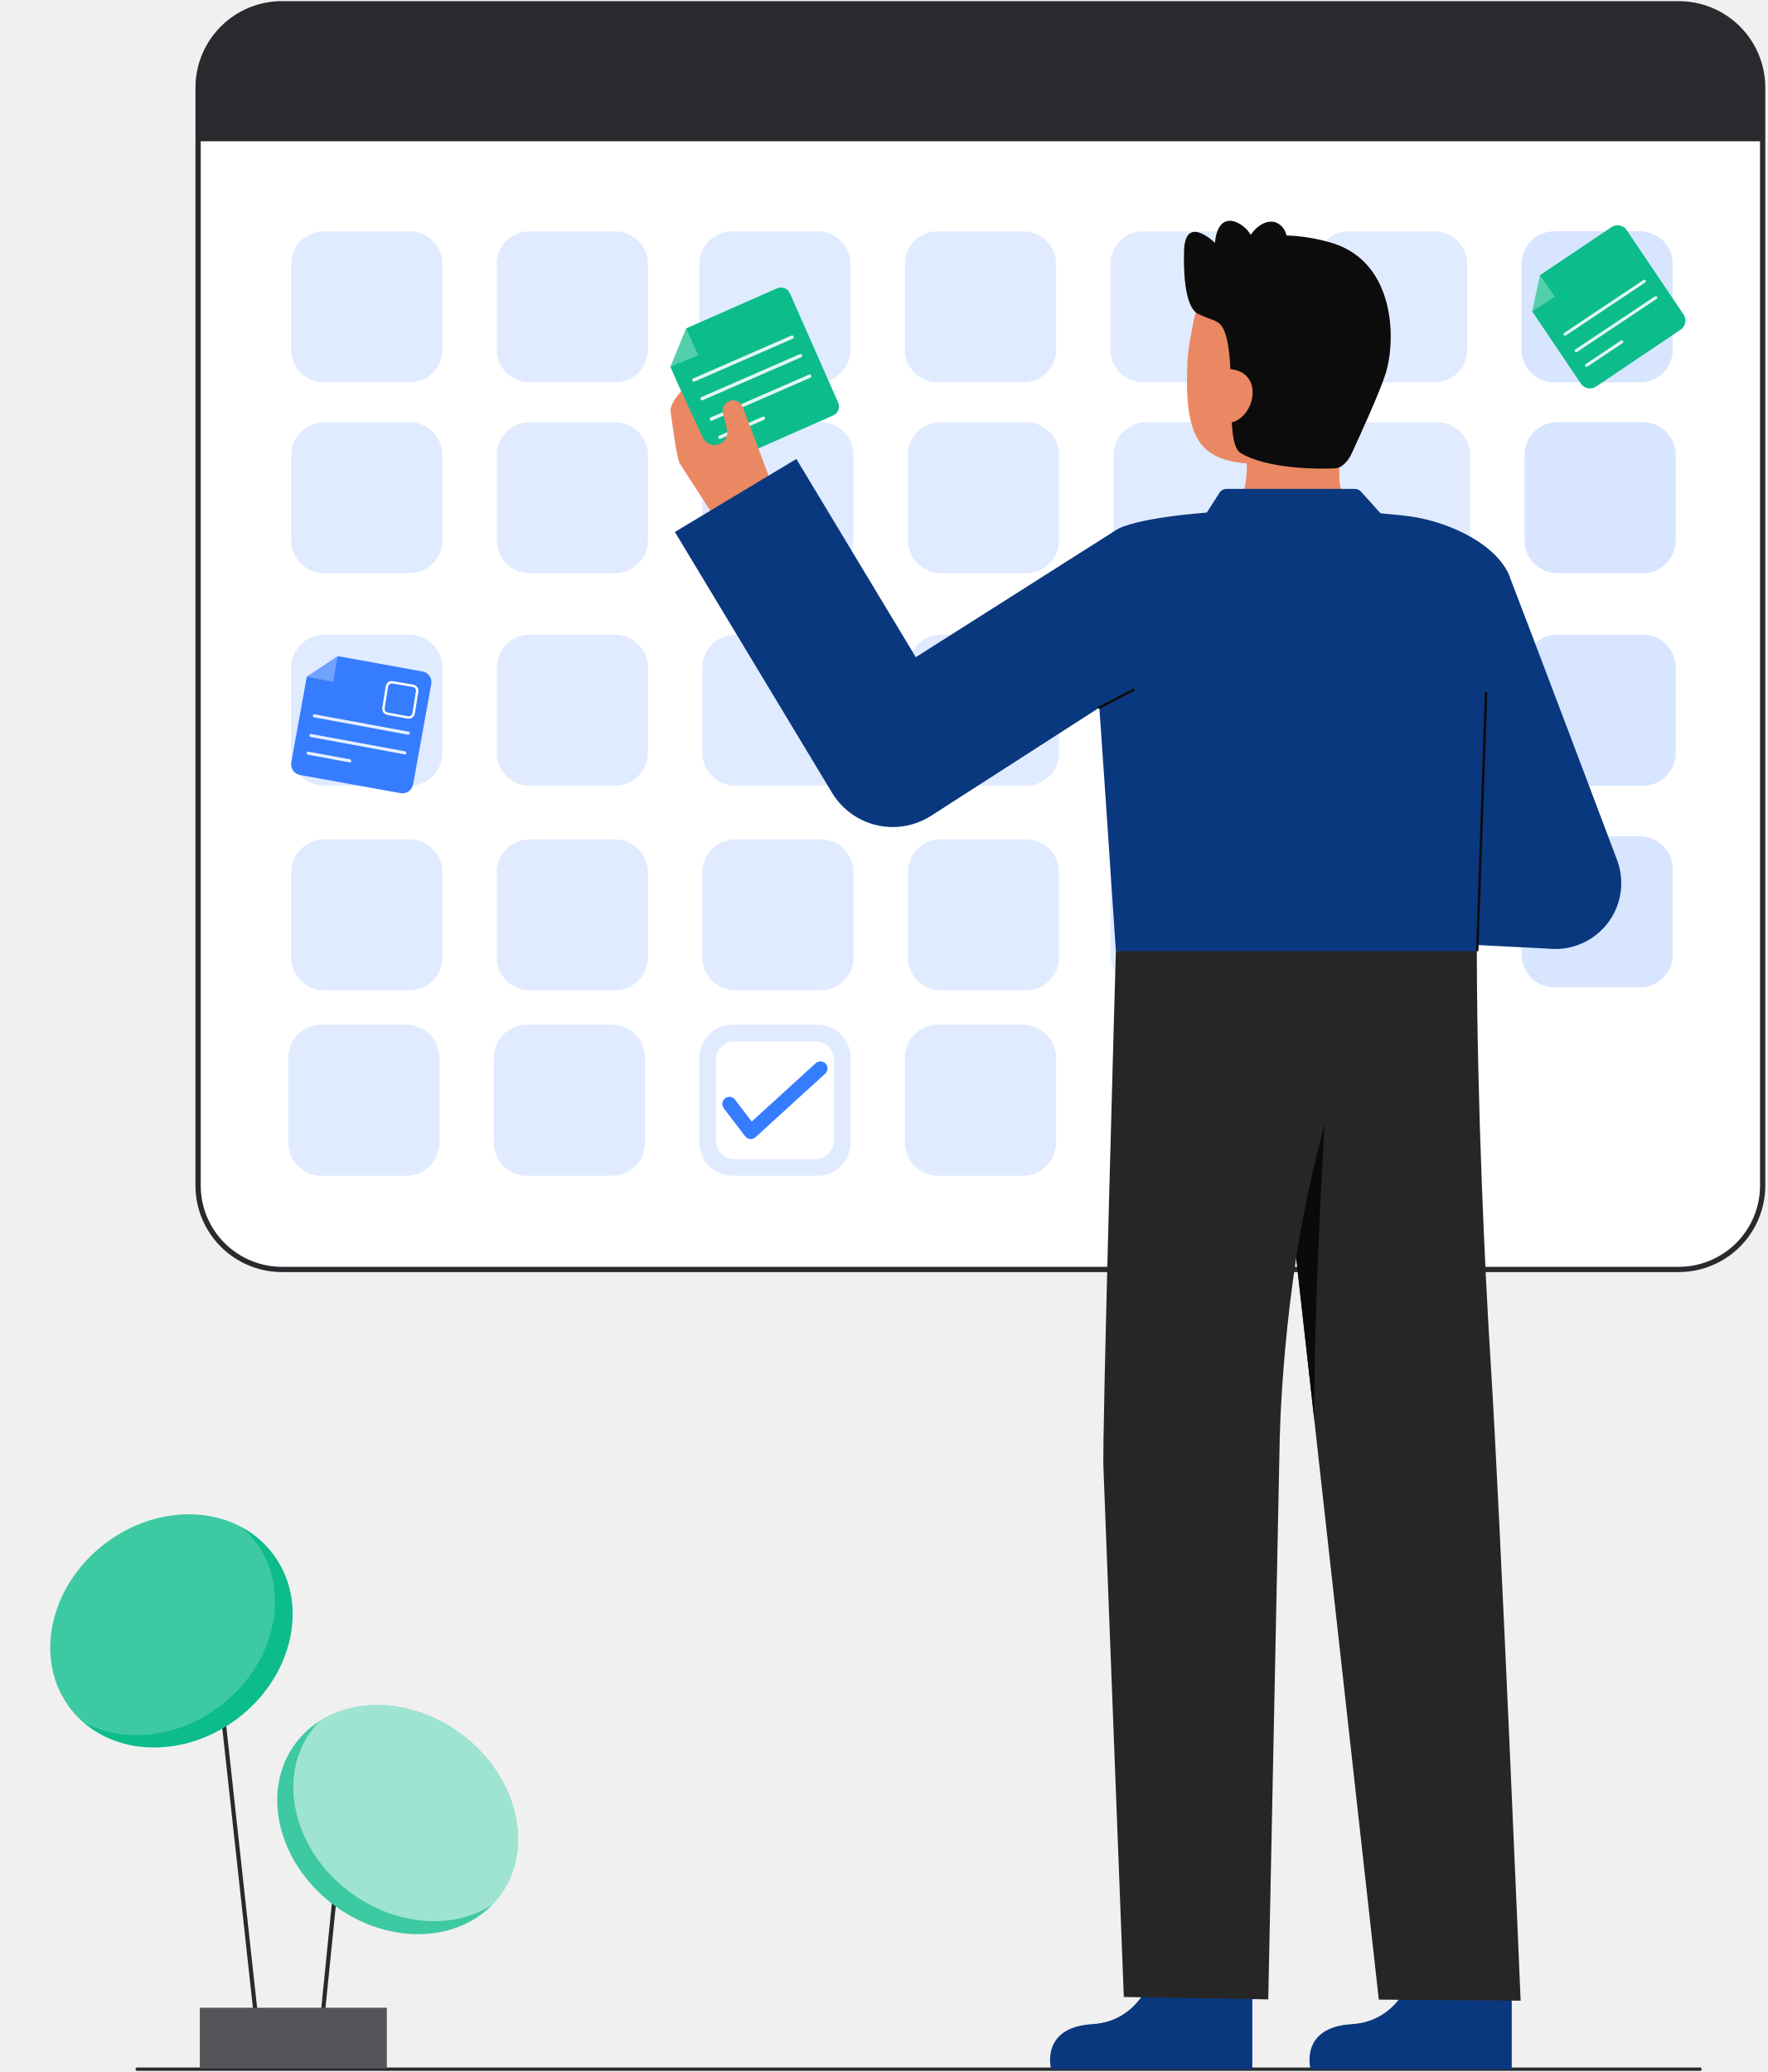
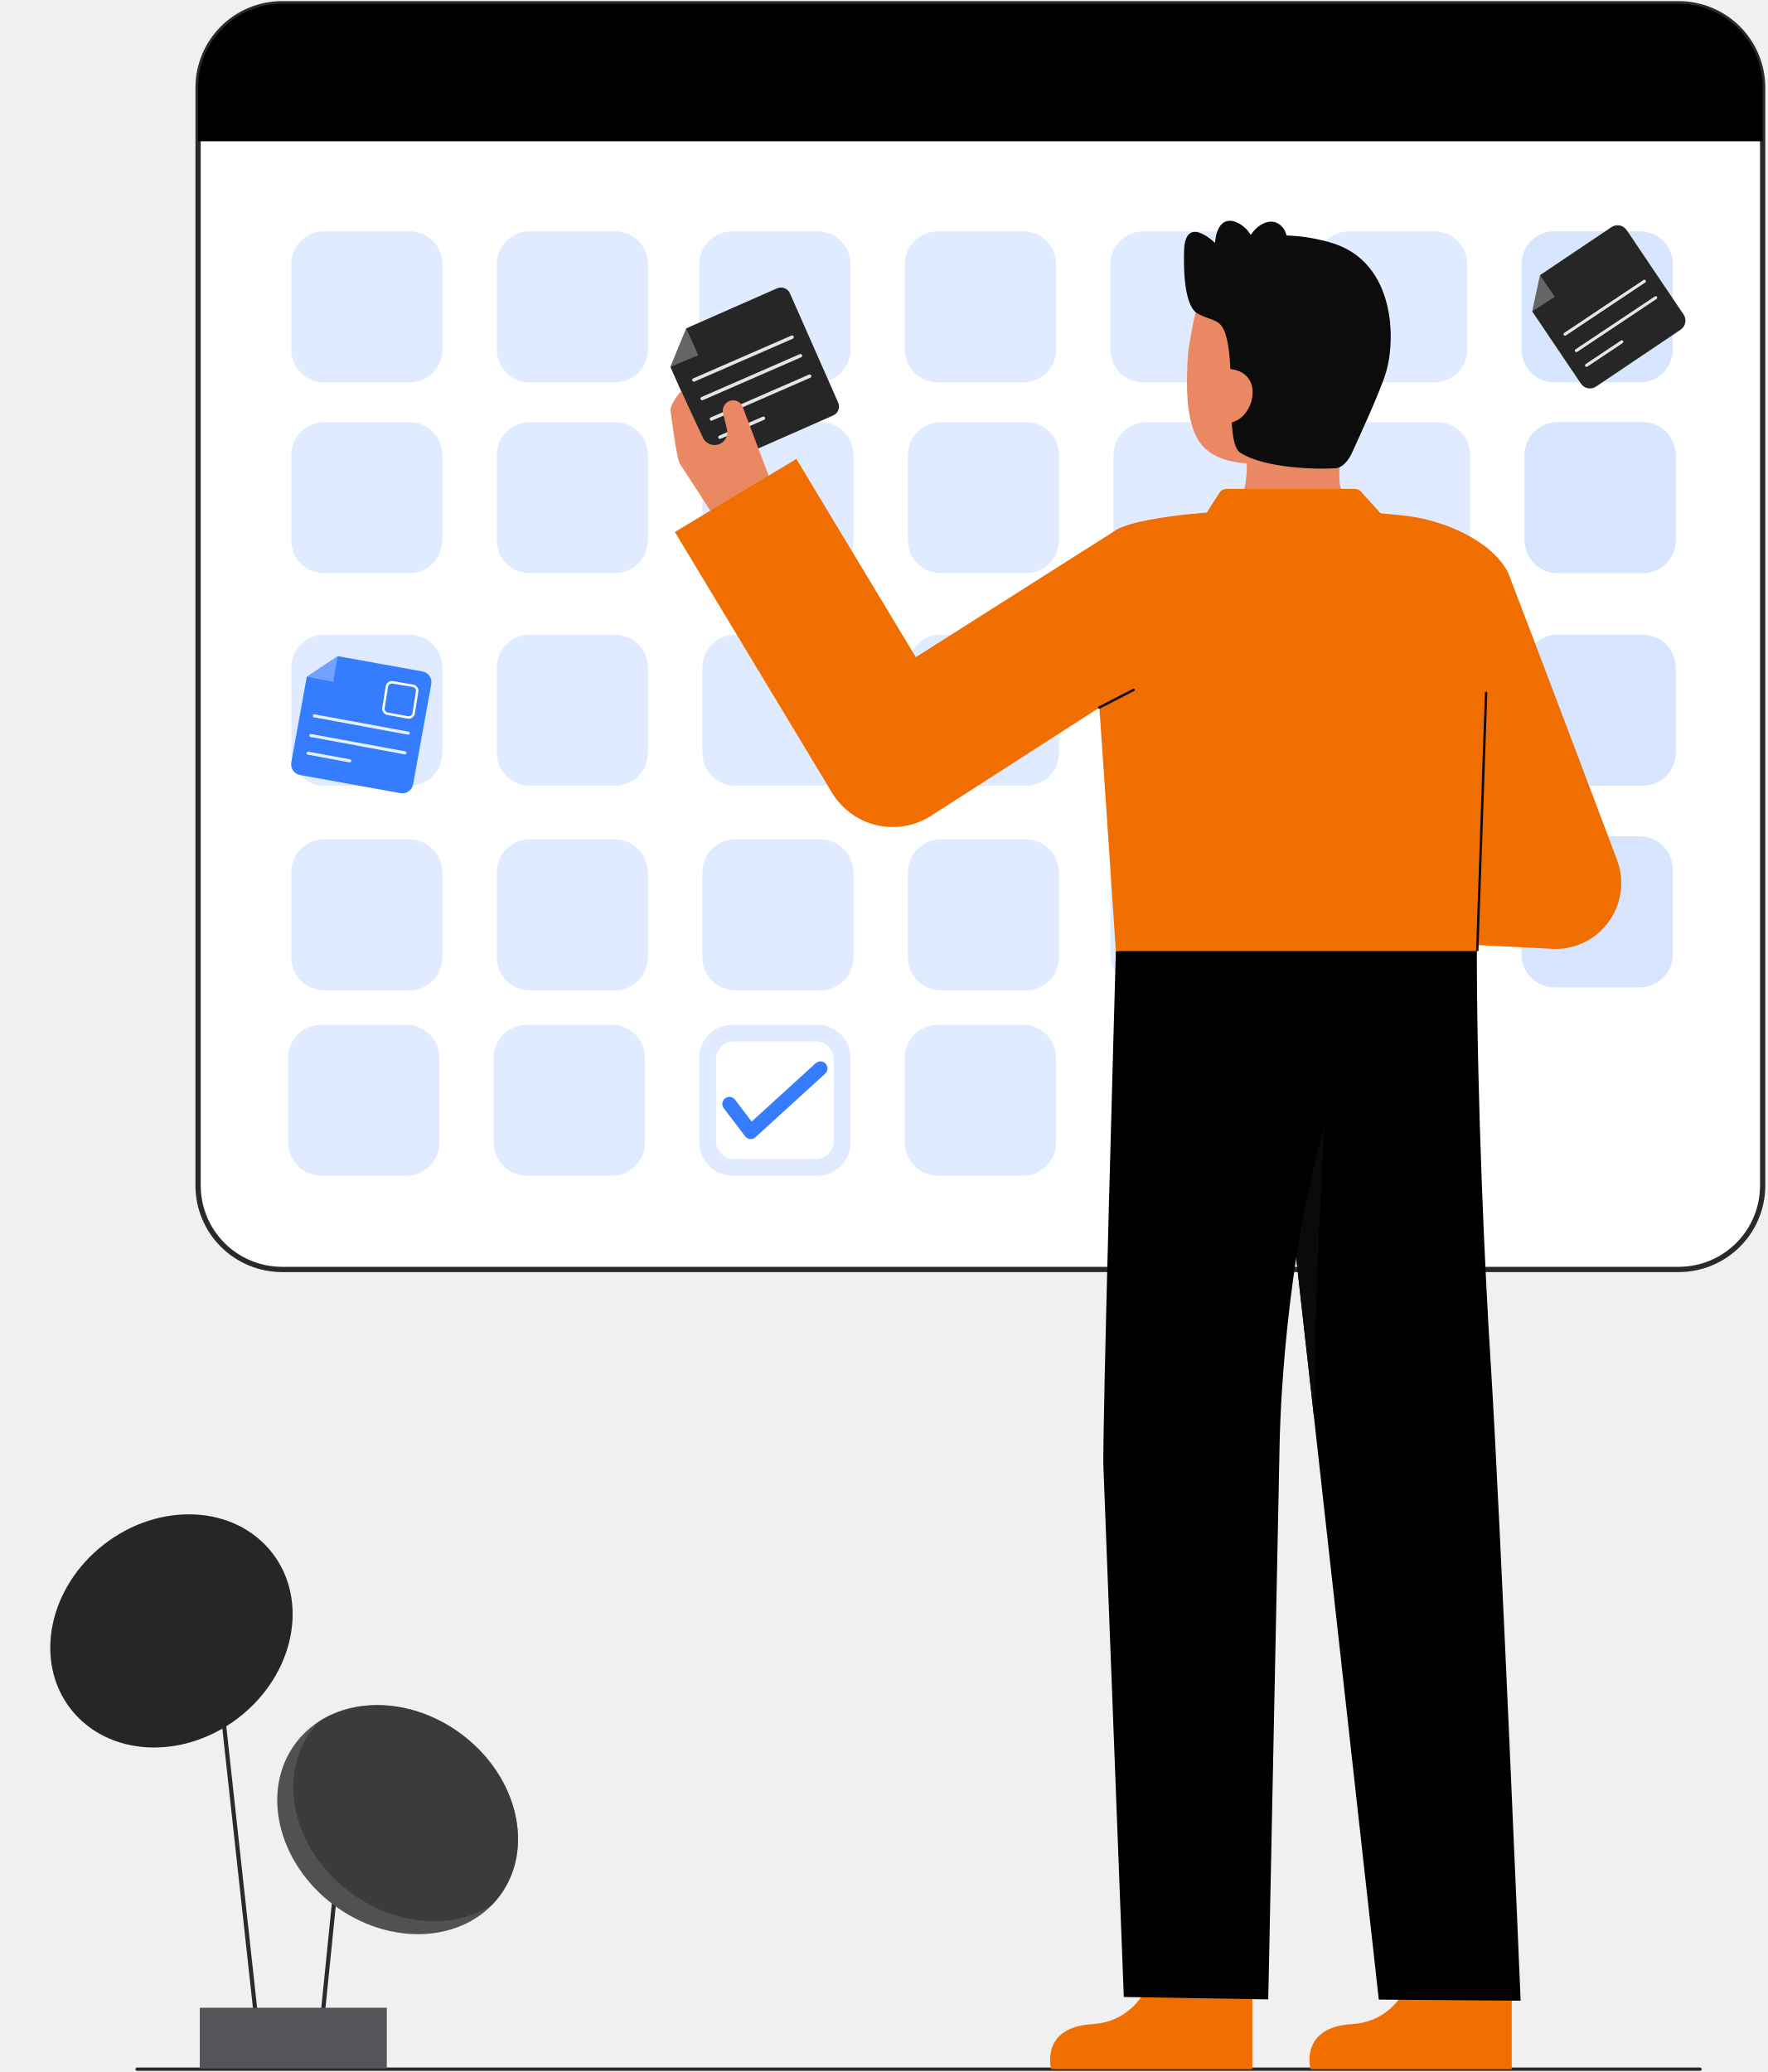
<svg xmlns="http://www.w3.org/2000/svg" width="452" height="530" viewBox="0 0 452 530" fill="none">
  <path d="M429.379 0.962H72.118C60.271 0.962 50.667 10.557 50.667 22.393V303.283C50.667 315.119 60.271 324.714 72.118 324.714H429.379C441.226 324.714 450.829 315.119 450.829 303.283V22.393C450.829 10.557 441.226 0.962 429.379 0.962Z" fill="white" />
  <path d="M429.379 325.387H72.118C66.252 325.38 60.628 323.05 56.48 318.905C52.333 314.761 50 309.143 49.993 303.282V22.395C50 16.534 52.333 10.915 56.48 6.771C60.628 2.627 66.252 0.296 72.118 0.29L429.379 0.29C435.245 0.296 440.868 2.627 445.016 6.771C449.164 10.915 451.497 16.534 451.504 22.395V303.283C451.497 309.143 449.164 314.762 445.016 318.906C440.868 323.049 435.245 325.38 429.379 325.387ZM72.118 1.635C66.609 1.641 61.328 3.831 57.433 7.723C53.538 11.614 51.347 16.891 51.34 22.395V303.283C51.347 308.786 53.538 314.063 57.433 317.954C61.328 321.846 66.609 324.035 72.118 324.042H429.379C434.887 324.035 440.169 321.846 444.064 317.955C447.959 314.063 450.15 308.786 450.156 303.283V22.395C450.15 16.891 447.959 11.614 444.064 7.722C440.169 3.83 434.888 1.641 429.379 1.635H72.118Z" fill="#292A2E" />
  <path opacity="0.2" d="M419.467 59.164H397.531C392.907 59.164 389.159 62.908 389.159 67.528V89.444C389.159 94.064 392.907 97.808 397.531 97.808H419.467C424.09 97.808 427.839 94.064 427.839 89.444V67.528C427.839 62.908 424.09 59.164 419.467 59.164Z" fill="#367CFF" />
  <path opacity="0.2" d="M420.148 107.977H398.38C393.71 107.977 389.924 111.759 389.924 116.425V138.173C389.924 142.839 393.71 146.622 398.38 146.622H420.148C424.818 146.622 428.604 142.839 428.604 138.173V116.425C428.604 111.759 424.818 107.977 420.148 107.977Z" fill="#367CFF" />
  <path opacity="0.2" d="M420.148 162.343H398.38C393.71 162.343 389.924 166.125 389.924 170.791V192.539C389.924 197.205 393.71 200.987 398.38 200.987H420.148C424.818 200.987 428.604 197.205 428.604 192.539V170.791C428.604 166.125 424.818 162.343 420.148 162.343Z" fill="#367CFF" />
  <path opacity="0.2" d="M419.383 213.927H397.615C392.945 213.927 389.159 217.709 389.159 222.375V244.123C389.159 248.789 392.945 252.572 397.615 252.572H419.383C424.053 252.572 427.839 248.789 427.839 244.123V222.375C427.839 217.709 424.053 213.927 419.383 213.927Z" fill="#367CFF" />
  <g opacity="0.15">
    <path d="M261.741 59.164H239.805C235.181 59.164 231.433 62.908 231.433 67.528V89.444C231.433 94.064 235.181 97.809 239.805 97.809H261.741C266.365 97.809 270.113 94.064 270.113 89.444V67.528C270.113 62.908 266.365 59.164 261.741 59.164Z" fill="#367CFF" />
    <path d="M209.166 59.164H187.23C182.606 59.164 178.858 62.908 178.858 67.528V89.444C178.858 94.064 182.606 97.809 187.23 97.809H209.166C213.789 97.809 217.538 94.064 217.538 89.444V67.528C217.538 62.908 213.789 59.164 209.166 59.164Z" fill="#367CFF" />
    <path d="M157.355 59.164H135.419C130.796 59.164 127.047 62.908 127.047 67.528V89.444C127.047 94.064 130.796 97.809 135.419 97.809H157.355C161.979 97.809 165.727 94.064 165.727 89.444V67.528C165.727 62.908 161.979 59.164 157.355 59.164Z" fill="#367CFF" />
    <path d="M104.78 59.164H82.844C78.22 59.164 74.472 62.908 74.472 67.528V89.444C74.472 94.064 78.22 97.809 82.844 97.809H104.78C109.404 97.809 113.152 94.064 113.152 89.444V67.528C113.152 62.908 109.404 59.164 104.78 59.164Z" fill="#367CFF" />
    <path d="M314.316 59.164H292.38C287.756 59.164 284.008 62.908 284.008 67.528V89.444C284.008 94.064 287.756 97.809 292.38 97.809H314.316C318.94 97.809 322.688 94.064 322.688 89.444V67.528C322.688 62.908 318.94 59.164 314.316 59.164Z" fill="#367CFF" />
    <path d="M366.891 59.164H344.955C340.332 59.164 336.583 62.908 336.583 67.528V89.444C336.583 94.064 340.332 97.809 344.955 97.809H366.891C371.515 97.809 375.263 94.064 375.263 89.444V67.528C375.263 62.908 371.515 59.164 366.891 59.164Z" fill="#367CFF" />
    <path d="M262.421 107.977H240.654C235.984 107.977 232.198 111.759 232.198 116.425V138.173C232.198 142.839 235.984 146.622 240.654 146.622H262.421C267.092 146.622 270.877 142.839 270.877 138.173V116.425C270.877 111.759 267.092 107.977 262.421 107.977Z" fill="#367CFF" />
    <path d="M314.997 107.977H293.229C288.559 107.977 284.773 111.759 284.773 116.425V138.173C284.773 142.839 288.559 146.622 293.229 146.622H314.997C319.667 146.622 323.453 142.839 323.453 138.173V116.425C323.453 111.759 319.667 107.977 314.997 107.977Z" fill="#367CFF" />
    <path d="M367.572 107.977H345.805C341.134 107.977 337.349 111.759 337.349 116.425V138.173C337.349 142.839 341.134 146.622 345.805 146.622H367.572C372.242 146.622 376.028 142.839 376.028 138.173V116.425C376.028 111.759 372.242 107.977 367.572 107.977Z" fill="#367CFF" />
    <path d="M104.696 107.977H82.928C78.258 107.977 74.472 111.759 74.472 116.425V138.173C74.472 142.839 78.258 146.622 82.928 146.622H104.696C109.366 146.622 113.152 142.839 113.152 138.173V116.425C113.152 111.759 109.366 107.977 104.696 107.977Z" fill="#367CFF" />
    <path d="M157.271 107.977H135.503C130.833 107.977 127.047 111.759 127.047 116.425V138.173C127.047 142.839 130.833 146.622 135.503 146.622H157.271C161.941 146.622 165.727 142.839 165.727 138.173V116.425C165.727 111.759 161.941 107.977 157.271 107.977Z" fill="#367CFF" />
    <path d="M209.846 107.977H188.078C183.408 107.977 179.622 111.759 179.622 116.425V138.173C179.622 142.839 183.408 146.622 188.078 146.622H209.846C214.516 146.622 218.302 142.839 218.302 138.173V116.425C218.302 111.759 214.516 107.977 209.846 107.977Z" fill="#367CFF" />
    <path d="M262.421 162.343H240.654C235.984 162.343 232.198 166.125 232.198 170.791V192.539C232.198 197.205 235.984 200.987 240.654 200.987H262.421C267.092 200.987 270.877 197.205 270.877 192.539V170.791C270.877 166.125 267.092 162.343 262.421 162.343Z" fill="#367CFF" />
    <path d="M314.997 162.343H293.229C288.559 162.343 284.773 166.125 284.773 170.791V192.539C284.773 197.205 288.559 200.987 293.229 200.987H314.997C319.667 200.987 323.453 197.205 323.453 192.539V170.791C323.453 166.125 319.667 162.343 314.997 162.343Z" fill="#367CFF" />
    <path d="M367.572 162.343H345.805C341.134 162.343 337.349 166.125 337.349 170.791V192.539C337.349 197.205 341.134 200.987 345.805 200.987H367.572C372.242 200.987 376.028 197.205 376.028 192.539V170.791C376.028 166.125 372.242 162.343 367.572 162.343Z" fill="#367CFF" />
    <path d="M104.696 162.343H82.928C78.258 162.343 74.472 166.125 74.472 170.791V192.539C74.472 197.205 78.258 200.987 82.928 200.987H104.696C109.366 200.987 113.152 197.205 113.152 192.539V170.791C113.152 166.125 109.366 162.343 104.696 162.343Z" fill="#367CFF" />
    <path d="M157.271 162.343H135.503C130.833 162.343 127.047 166.125 127.047 170.791V192.539C127.047 197.205 130.833 200.987 135.503 200.987H157.271C161.941 200.987 165.727 197.205 165.727 192.539V170.791C165.727 166.125 161.941 162.343 157.271 162.343Z" fill="#367CFF" />
    <path d="M209.846 162.343H188.078C183.408 162.343 179.622 166.125 179.622 170.791V192.539C179.622 197.205 183.408 200.987 188.078 200.987H209.846C214.516 200.987 218.302 197.205 218.302 192.539V170.791C218.302 166.125 214.516 162.343 209.846 162.343Z" fill="#367CFF" />
    <path d="M262.421 214.691H240.654C235.984 214.691 232.198 218.473 232.198 223.139V244.887C232.198 249.553 235.984 253.335 240.654 253.335H262.421C267.092 253.335 270.877 249.553 270.877 244.887V223.139C270.877 218.473 267.092 214.691 262.421 214.691Z" fill="#367CFF" />
    <path d="M314.232 213.927H292.464C287.794 213.927 284.008 217.709 284.008 222.375V244.123C284.008 248.789 287.794 252.572 292.464 252.572H314.232C318.902 252.572 322.688 248.789 322.688 244.123V222.375C322.688 217.709 318.902 213.927 314.232 213.927Z" fill="#367CFF" />
    <path d="M366.807 213.927H345.039C340.369 213.927 336.583 217.709 336.583 222.375V244.123C336.583 248.789 340.369 252.572 345.039 252.572H366.807C371.477 252.572 375.263 248.789 375.263 244.123V222.375C375.263 217.709 371.477 213.927 366.807 213.927Z" fill="#367CFF" />
    <path d="M104.696 214.691H82.928C78.258 214.691 74.472 218.473 74.472 223.139V244.887C74.472 249.553 78.258 253.335 82.928 253.335H104.696C109.366 253.335 113.152 249.553 113.152 244.887V223.139C113.152 218.473 109.366 214.691 104.696 214.691Z" fill="#367CFF" />
    <path d="M157.271 214.691H135.503C130.833 214.691 127.047 218.473 127.047 223.139V244.887C127.047 249.553 130.833 253.335 135.503 253.335H157.271C161.941 253.335 165.727 249.553 165.727 244.887V223.139C165.727 218.473 161.941 214.691 157.271 214.691Z" fill="#367CFF" />
    <path d="M209.846 214.691H188.078C183.408 214.691 179.622 218.473 179.622 223.139V244.887C179.622 249.553 183.408 253.335 188.078 253.335H209.846C214.516 253.335 218.302 249.553 218.302 244.887V223.139C218.302 218.473 214.516 214.691 209.846 214.691Z" fill="#367CFF" />
    <path d="M261.657 262.106H239.889C235.219 262.106 231.433 265.889 231.433 270.554V292.303C231.433 296.968 235.219 300.751 239.889 300.751H261.657C266.327 300.751 270.113 296.968 270.113 292.303V270.554C270.113 265.889 266.327 262.106 261.657 262.106Z" fill="#367CFF" />
    <path d="M103.931 262.106H82.163C77.493 262.106 73.707 265.889 73.707 270.554V292.303C73.707 296.968 77.493 300.751 82.163 300.751H103.931C108.601 300.751 112.387 296.968 112.387 292.303V270.554C112.387 265.889 108.601 262.106 103.931 262.106Z" fill="#367CFF" />
    <path d="M156.506 262.106H134.738C130.068 262.106 126.282 265.889 126.282 270.554V292.303C126.282 296.968 130.068 300.751 134.738 300.751H156.506C161.176 300.751 164.962 296.968 164.962 292.303V270.554C164.962 265.889 161.176 262.106 156.506 262.106Z" fill="#367CFF" />
    <path d="M209.082 262.106H187.314C182.644 262.106 178.858 265.889 178.858 270.554V292.303C178.858 296.968 182.644 300.751 187.314 300.751H209.082C213.752 300.751 217.538 296.968 217.538 292.303V270.554C217.538 265.889 213.752 262.106 209.082 262.106Z" fill="#367CFF" />
  </g>
-   <path d="M450.829 22.395V36.135H50.669V22.395C50.669 19.58 51.223 16.793 52.3 14.192C53.378 11.591 54.958 9.228 56.949 7.238C58.941 5.247 61.306 3.668 63.909 2.591C66.511 1.514 69.301 0.959 72.118 0.959H429.379C432.197 0.959 434.986 1.514 437.589 2.592C440.191 3.669 442.556 5.248 444.548 7.238C446.54 9.229 448.12 11.592 449.197 14.192C450.275 16.793 450.83 19.58 450.829 22.395Z" fill="#292A2E" />
+   <path d="M450.829 22.395V36.135H50.669V22.395C50.669 19.58 51.223 16.793 52.3 14.192C53.378 11.591 54.958 9.228 56.949 7.238C58.941 5.247 61.306 3.668 63.909 2.591C66.511 1.514 69.301 0.959 72.118 0.959H429.379C432.197 0.959 434.986 1.514 437.589 2.592C440.191 3.669 442.556 5.248 444.548 7.238C446.54 9.229 448.12 11.592 449.197 14.192C450.275 16.793 450.83 19.58 450.829 22.395Z" fill="black" />
  <path d="M208.594 266.381H187.802C185.225 266.381 183.136 268.468 183.136 271.042V291.815C183.136 294.389 185.225 296.476 187.802 296.476H208.594C211.17 296.476 213.259 294.389 213.259 291.815V271.042C213.259 268.468 211.17 266.381 208.594 266.381Z" fill="white" />
  <path d="M102.418 202.882L76.748 198.241C76.02 198.11 75.375 197.695 74.953 197.088C74.532 196.481 74.369 195.731 74.501 195.004L78.47 173.089L86.371 167.833L108.056 171.754C108.783 171.886 109.429 172.301 109.85 172.908C110.271 173.515 110.434 174.264 110.303 174.991L105.657 200.637C105.592 200.997 105.456 201.341 105.258 201.649C105.06 201.956 104.804 202.222 104.503 202.43C104.202 202.639 103.863 202.786 103.505 202.864C103.147 202.941 102.778 202.947 102.418 202.882Z" fill="#367CFF" />
  <path opacity="0.29" d="M86.371 167.833L78.471 173.089L85.218 174.426L86.371 167.833Z" fill="#FFFFFA" />
  <g opacity="0.88">
    <path d="M104.424 187.929C104.398 187.93 104.372 187.928 104.347 187.923L80.326 183.485C80.225 183.466 80.135 183.408 80.077 183.323C80.018 183.238 79.996 183.133 80.015 183.032C80.033 182.93 80.092 182.841 80.177 182.782C80.262 182.724 80.366 182.701 80.468 182.72L104.488 187.158C104.583 187.176 104.667 187.228 104.725 187.304C104.784 187.38 104.812 187.476 104.804 187.571C104.797 187.667 104.754 187.756 104.684 187.822C104.614 187.888 104.523 187.926 104.427 187.929H104.424Z" fill="white" />
    <path d="M103.563 192.963C103.537 192.963 103.511 192.961 103.485 192.957L79.465 188.518C79.413 188.511 79.364 188.493 79.319 188.466C79.274 188.439 79.235 188.403 79.205 188.36C79.174 188.317 79.153 188.269 79.141 188.218C79.13 188.167 79.129 188.114 79.138 188.062C79.148 188.011 79.168 187.962 79.196 187.918C79.225 187.874 79.263 187.837 79.307 187.808C79.35 187.779 79.4 187.76 79.451 187.75C79.503 187.741 79.556 187.742 79.607 187.753L103.626 192.191C103.722 192.208 103.807 192.26 103.866 192.337C103.925 192.413 103.953 192.509 103.946 192.605C103.938 192.701 103.895 192.791 103.824 192.857C103.754 192.923 103.662 192.961 103.565 192.963H103.563Z" fill="white" />
    <path d="M89.47 195.01C89.444 195.011 89.418 195.009 89.393 195.004L78.738 193.036C78.686 193.028 78.637 193.01 78.592 192.983C78.547 192.956 78.508 192.92 78.478 192.877C78.447 192.835 78.425 192.786 78.414 192.735C78.403 192.684 78.402 192.631 78.411 192.58C78.421 192.528 78.44 192.479 78.469 192.436C78.498 192.392 78.536 192.354 78.58 192.326C78.623 192.297 78.672 192.277 78.724 192.268C78.776 192.258 78.829 192.259 78.88 192.271L89.534 194.24C89.629 194.257 89.713 194.309 89.772 194.386C89.83 194.462 89.858 194.557 89.85 194.653C89.843 194.748 89.8 194.838 89.73 194.904C89.66 194.97 89.569 195.008 89.473 195.01H89.47Z" fill="white" />
  </g>
  <path d="M104.538 183.838C104.443 183.838 104.349 183.83 104.255 183.812L99.058 182.866C98.853 182.828 98.657 182.751 98.482 182.638C98.307 182.525 98.156 182.378 98.038 182.207C97.92 182.035 97.837 181.842 97.794 181.638C97.751 181.435 97.748 181.225 97.787 181.02L98.66 175.506C98.736 175.097 98.969 174.734 99.31 174.496C99.651 174.257 100.072 174.162 100.483 174.231L105.696 175.121C105.903 175.156 106.101 175.232 106.278 175.344C106.455 175.456 106.609 175.602 106.729 175.774C106.849 175.946 106.933 176.139 106.978 176.344C107.022 176.549 107.025 176.761 106.987 176.967L106.098 182.541C106.03 182.905 105.837 183.234 105.552 183.471C105.267 183.707 104.909 183.837 104.538 183.838ZM100.218 174.822C99.992 174.823 99.774 174.902 99.6 175.045C99.426 175.189 99.308 175.389 99.265 175.61L98.392 181.124C98.367 181.25 98.368 181.379 98.394 181.505C98.42 181.63 98.47 181.749 98.542 181.855C98.614 181.961 98.707 182.051 98.814 182.121C98.922 182.191 99.042 182.239 99.168 182.262L104.366 183.209C104.617 183.253 104.876 183.197 105.086 183.052C105.296 182.908 105.441 182.687 105.49 182.436L106.38 176.857C106.404 176.731 106.402 176.602 106.375 176.476C106.349 176.351 106.297 176.232 106.224 176.127C106.15 176.021 106.057 175.932 105.948 175.863C105.84 175.794 105.719 175.747 105.592 175.726L100.379 174.835C100.326 174.826 100.272 174.822 100.218 174.822Z" fill="white" />
  <path d="M192.015 291.362C191.961 291.362 191.906 291.362 191.851 291.354C191.601 291.331 191.358 291.257 191.138 291.135C190.919 291.014 190.727 290.848 190.575 290.648L185.114 283.472C184.824 283.091 184.697 282.61 184.762 282.135C184.827 281.66 185.078 281.23 185.46 280.94C185.841 280.65 186.323 280.523 186.798 280.588C187.274 280.653 187.704 280.904 187.994 281.285L192.257 286.887L208.617 271.966C208.792 271.806 208.998 271.682 209.221 271.602C209.444 271.521 209.681 271.485 209.919 271.496C210.156 271.506 210.389 271.564 210.604 271.665C210.819 271.765 211.012 271.907 211.172 272.083C211.332 272.258 211.456 272.463 211.537 272.686C211.618 272.91 211.654 273.146 211.643 273.383C211.632 273.621 211.575 273.853 211.474 274.068C211.373 274.283 211.231 274.476 211.055 274.636L193.233 290.887C192.9 291.192 192.466 291.361 192.015 291.362Z" fill="#367CFF" />
-   <path d="M429.853 84.327L408.215 98.885C407.911 99.09 407.57 99.233 407.211 99.306C406.852 99.379 406.482 99.38 406.122 99.31C405.763 99.24 405.421 99.1 405.115 98.897C404.81 98.695 404.548 98.434 404.343 98.13L391.892 79.658L393.886 70.386L412.167 58.088C412.471 57.883 412.812 57.741 413.171 57.668C413.53 57.595 413.9 57.594 414.259 57.664C414.619 57.734 414.961 57.874 415.266 58.076C415.572 58.279 415.834 58.539 416.039 58.843L430.61 80.46C430.814 80.764 430.957 81.105 431.03 81.463C431.102 81.822 431.103 82.191 431.033 82.55C430.963 82.909 430.823 83.251 430.62 83.556C430.418 83.861 430.157 84.123 429.853 84.327Z" fill="#0CBC8B" />
+   <path d="M429.853 84.327L408.215 98.885C407.911 99.09 407.57 99.233 407.211 99.306C406.852 99.379 406.482 99.38 406.122 99.31C405.763 99.24 405.421 99.1 405.115 98.897C404.81 98.695 404.548 98.434 404.343 98.13L391.892 79.658L393.886 70.386L412.167 58.088C412.471 57.883 412.812 57.741 413.171 57.668C413.53 57.595 413.9 57.594 414.259 57.664C414.619 57.734 414.961 57.874 415.266 58.076C415.572 58.279 415.834 58.539 416.039 58.843L430.61 80.46C430.814 80.764 430.957 81.105 431.03 81.463C431.102 81.822 431.103 82.191 431.033 82.55C430.963 82.909 430.823 83.251 430.62 83.556C430.418 83.861 430.157 84.123 429.853 84.327Z" fill="#262626" />
  <path opacity="0.29" d="M393.889 70.386L391.894 79.658L397.663 75.915L393.889 70.386Z" fill="#FFFFFA" />
  <g opacity="0.88">
    <path d="M420.855 72.211C420.836 72.23 420.815 72.246 420.793 72.261L400.48 85.815C400.394 85.866 400.292 85.882 400.195 85.86C400.097 85.838 400.012 85.779 399.957 85.696C399.902 85.613 399.881 85.512 399.898 85.414C399.915 85.315 399.97 85.228 400.05 85.168L420.364 71.614C420.444 71.561 420.541 71.54 420.636 71.555C420.731 71.569 420.817 71.618 420.878 71.692C420.939 71.766 420.97 71.86 420.966 71.956C420.962 72.052 420.922 72.143 420.855 72.211H420.855Z" fill="white" />
    <path d="M423.75 76.419C423.732 76.438 423.711 76.454 423.689 76.469L403.375 90.023C403.29 90.074 403.187 90.09 403.09 90.068C402.993 90.046 402.908 89.987 402.852 89.904C402.797 89.821 402.776 89.72 402.793 89.621C402.81 89.523 402.865 89.435 402.945 89.376L423.259 75.822C423.339 75.769 423.436 75.748 423.531 75.762C423.626 75.777 423.712 75.826 423.773 75.9C423.834 75.974 423.866 76.068 423.861 76.164C423.857 76.26 423.818 76.35 423.75 76.419Z" fill="white" />
    <path d="M415.079 87.705C415.061 87.724 415.04 87.741 415.018 87.755L406.011 93.767C405.969 93.798 405.921 93.821 405.869 93.833C405.818 93.845 405.765 93.846 405.713 93.837C405.661 93.828 405.611 93.809 405.567 93.78C405.523 93.751 405.485 93.713 405.456 93.67C405.427 93.626 405.407 93.576 405.397 93.525C405.388 93.473 405.389 93.42 405.401 93.368C405.412 93.317 405.434 93.269 405.465 93.226C405.496 93.183 405.536 93.147 405.581 93.121L414.591 87.109C414.672 87.056 414.768 87.034 414.863 87.049C414.958 87.063 415.045 87.112 415.106 87.186C415.167 87.26 415.198 87.354 415.194 87.45C415.19 87.546 415.15 87.637 415.083 87.705H415.079Z" fill="white" />
  </g>
  <path d="M434.809 529.71H35.075C34.961 529.71 34.851 529.665 34.771 529.584C34.69 529.504 34.645 529.394 34.645 529.28C34.645 529.166 34.69 529.057 34.771 528.976C34.851 528.896 34.961 528.851 35.075 528.851H434.809C434.923 528.851 435.033 528.896 435.113 528.976C435.194 529.057 435.239 529.166 435.239 529.28C435.239 529.394 435.194 529.504 435.113 529.584C435.033 529.665 434.923 529.71 434.809 529.71Z" fill="#292A2E" />
-   <path d="M361.981 502.588C361.981 502.588 359.207 516.956 345.739 517.759C332.271 518.563 335.192 529.279 335.192 529.279H386.656V503.59L361.981 502.588Z" fill="#0A387E" />
-   <path d="M377.855 240.442C377.855 240.442 377.694 236.122 377.728 245.922C377.855 282.474 379.719 324.225 381.271 348.657C383.763 387.933 388.926 511.759 388.926 511.759L352.65 511.476L322.333 238.957L377.855 240.442Z" fill="#262626" />
+   <path d="M361.981 502.588C361.981 502.588 359.207 516.956 345.739 517.759C332.271 518.563 335.192 529.279 335.192 529.279H386.656V503.59L361.981 502.588Z" fill="#F16E00" />
+   <path d="M377.855 240.442C377.855 240.442 377.694 236.122 377.728 245.922C377.855 282.474 379.719 324.225 381.271 348.657C383.763 387.933 388.926 511.759 388.926 511.759L352.65 511.476L322.333 238.957L377.855 240.442Z" fill="black" />
  <path d="M338.944 284.026C338.944 284.026 337.543 310.552 337.285 316.779C336.684 331.181 336.145 346.186 336.145 363.092L331.144 318.679C331.144 318.679 335.043 304.789 338.944 284.026Z" fill="#0A0A0A" />
-   <path d="M295.633 502.588C295.633 502.588 292.858 516.956 279.391 517.759C265.923 518.563 268.844 529.279 268.844 529.279H320.308V503.59L295.633 502.588Z" fill="#0A387E" />
-   <path d="M285.402 243.281C285.402 243.281 281.792 369.436 282.231 375.542L287.432 510.811L324.379 511.425L327.284 369.38C327.284 369.38 327.726 330.195 337.202 293.809C342.05 275.135 344.968 256.013 345.91 236.744L285.402 243.281Z" fill="#262626" />
+   <path d="M295.633 502.588C295.633 502.588 292.858 516.956 279.391 517.759C265.923 518.563 268.844 529.279 268.844 529.279H320.308V503.59L295.633 502.588Z" fill="#F16E00" />
+   <path d="M285.402 243.281C285.402 243.281 281.792 369.436 282.231 375.542L287.432 510.811L324.379 511.425L327.284 369.38C327.284 369.38 327.726 330.195 337.202 293.809C342.05 275.135 344.968 256.013 345.91 236.744L285.402 243.281Z" fill="black" />
  <path d="M378.222 240.438L378.333 240.445C378.333 240.445 378.253 238.314 378.222 240.438Z" fill="#333333" />
  <path d="M308.012 132.974C308.122 132.96 309.338 153.128 332.79 151.37C349.025 150.155 354.817 132.945 355.185 132.945C353.435 132.576 350.488 132.033 349.71 131.619C347.154 130.246 343.512 128.818 342.688 123.858C342.214 120.999 343.019 106.374 342.771 103.481L318.328 109.038C318.676 115.147 321.113 129.309 312.571 131.819C311.15 132.23 309.619 132.612 308.012 132.974Z" fill="#E98862" />
  <path d="M319.016 118.566C328.858 119.325 341.492 115.153 343.87 102.031L346.017 90.192C348.396 77.07 343.426 65.185 331.061 62.948C318.695 60.71 307.522 69.675 305.145 82.796L304.195 88.037C303.9 89.842 303.729 91.666 303.682 93.494C303.523 98.327 303.3 105.677 305.693 111.075C307.952 116.172 312.728 118.082 319.016 118.566Z" fill="#E98862" />
  <path d="M341.087 62.276C337.18 61.058 333.128 60.369 329.038 60.227C328.903 59.513 328.598 58.843 328.149 58.272C327.7 57.701 327.119 57.247 326.456 56.948C324.294 56.105 321.653 57.464 319.896 60.083C318.979 58.517 317.545 57.318 315.839 56.693C310.998 55.187 310.758 62.135 310.758 62.135C310.758 62.135 303.083 54.568 302.843 64.219C302.553 75.897 304.7 79.324 306.267 80.184C309.362 81.891 311.666 81.602 312.891 84.113C316.6 91.72 312.964 113.146 317.254 115.828C323.83 119.938 337.294 120.08 341.668 119.768C343.35 119.645 344.925 117.699 345.632 116.171C347.92 111.235 353.022 100.045 354.441 95.417C357.067 86.88 356.869 67.424 341.087 62.276Z" fill="#0C0C0C" />
  <path d="M314.321 108.177C318.118 107.766 320.755 103.373 320.344 99.581C319.933 95.788 316.627 94.029 312.83 94.441L311.15 97.195L311.058 108.532L314.321 108.177Z" fill="#E98862" />
-   <path d="M280.641 173.936C281.339 182.122 284.731 233.195 285.402 243.278H377.818C378.34 234.184 380.684 194.417 382.664 176.633C384.554 159.662 388.261 151.166 385.543 146.149C381.102 137.949 368.967 133.211 360.693 132.092C355.64 131.409 348.04 130.919 348.04 130.919H312.456C309.075 130.919 289.369 132.508 285.013 135.859C277.397 141.722 279.162 156.59 280.641 173.936Z" fill="#0A387E" />
+   <path d="M280.641 173.936C281.339 182.122 284.731 233.195 285.402 243.278H377.818C378.34 234.184 380.684 194.417 382.664 176.633C384.554 159.662 388.261 151.166 385.543 146.149C381.102 137.949 368.967 133.211 360.693 132.092C355.64 131.409 348.04 130.919 348.04 130.919H312.456C309.075 130.919 289.369 132.508 285.013 135.859C277.397 141.722 279.162 156.59 280.641 173.936Z" fill="#F16E00" />
  <path d="M279.365 163.682C279.287 163.682 279.211 163.652 279.154 163.598C279.097 163.544 279.063 163.47 279.058 163.392L278.313 150.393C278.308 150.312 278.336 150.232 278.39 150.171C278.444 150.11 278.52 150.074 278.601 150.069C278.683 150.065 278.762 150.093 278.823 150.147C278.883 150.201 278.92 150.276 278.926 150.357L279.671 163.357C279.674 163.397 279.668 163.438 279.655 163.476C279.642 163.514 279.621 163.549 279.594 163.579C279.567 163.609 279.535 163.634 279.498 163.651C279.462 163.669 279.422 163.679 279.382 163.681L279.365 163.682Z" fill="#0C0C0C" />
-   <path d="M397.797 242.745C400.515 242.745 403.193 242.088 405.603 240.832C408.012 239.575 410.082 237.755 411.637 235.527C413.191 233.299 414.183 230.729 414.53 228.036C414.876 225.342 414.566 222.605 413.626 220.057C412.671 217.47 390.288 158.252 386.028 147.279L354.476 160.051C356.872 166.22 365.552 189.605 372.526 208.443L360.94 207.185L357.293 240.701L395.972 242.646C396.578 242.712 397.188 242.745 397.797 242.745Z" fill="#0A387E" />
+   <path d="M397.797 242.745C400.515 242.745 403.193 242.088 405.603 240.832C408.012 239.575 410.082 237.755 411.637 235.527C413.191 233.299 414.183 230.729 414.53 228.036C414.876 225.342 414.566 222.605 413.626 220.057C412.671 217.47 390.288 158.252 386.028 147.279L354.476 160.051C356.872 166.22 365.552 189.605 372.526 208.443L360.94 207.185L357.293 240.701L395.972 242.646C396.578 242.712 397.188 242.745 397.797 242.745Z" fill="#F16E00" />
  <path d="M379.791 176.979L377.52 243.272L378.134 243.293L380.405 177L379.791 176.979Z" fill="#0C0C0C" />
-   <path d="M213.101 106.27L185.122 118.6C184.516 118.867 183.829 118.882 183.211 118.643C182.594 118.404 182.097 117.929 181.829 117.324L171.466 93.849L175.511 83.99L198.745 73.752C199.045 73.62 199.368 73.548 199.696 73.54C200.024 73.533 200.35 73.59 200.656 73.709C200.961 73.827 201.241 74.004 201.478 74.231C201.715 74.457 201.905 74.728 202.037 75.028L214.378 102.982C214.645 103.587 214.66 104.274 214.421 104.89C214.181 105.507 213.706 106.003 213.101 106.27Z" fill="#0CBC8B" />
+   <path d="M213.101 106.27L185.122 118.6C184.516 118.867 183.829 118.882 183.211 118.643C182.594 118.404 182.097 117.929 181.829 117.324L171.466 93.849L175.511 83.99L198.745 73.752C199.045 73.62 199.368 73.548 199.696 73.54C200.024 73.533 200.35 73.59 200.656 73.709C200.961 73.827 201.241 74.004 201.478 74.231C201.715 74.457 201.905 74.728 202.037 75.028L214.378 102.982C214.645 103.587 214.66 104.274 214.421 104.89C214.181 105.507 213.706 106.003 213.101 106.27Z" fill="#262626" />
  <path opacity="0.29" d="M175.511 83.992L171.466 93.85L178.589 90.853L175.511 83.992Z" fill="#FFFFFA" />
  <g opacity="0.88">
    <path d="M202.844 86.597C202.819 86.613 202.794 86.628 202.767 86.639L177.614 97.608C177.51 97.644 177.397 97.64 177.296 97.596C177.195 97.552 177.115 97.472 177.07 97.371C177.026 97.27 177.022 97.157 177.058 97.053C177.093 96.949 177.167 96.862 177.264 96.81L202.417 85.841C202.516 85.799 202.628 85.794 202.73 85.829C202.832 85.864 202.918 85.935 202.971 86.029C203.024 86.123 203.04 86.233 203.016 86.338C202.993 86.443 202.931 86.536 202.844 86.599V86.597Z" fill="white" />
    <path d="M204.97 91.35C204.946 91.367 204.921 91.381 204.894 91.393L179.741 102.362C179.636 102.399 179.522 102.396 179.42 102.352C179.317 102.309 179.236 102.228 179.191 102.126C179.147 102.025 179.143 101.91 179.18 101.805C179.217 101.701 179.292 101.614 179.391 101.563L204.543 90.594C204.643 90.55 204.755 90.545 204.858 90.579C204.962 90.613 205.049 90.684 205.102 90.779C205.155 90.874 205.171 90.985 205.147 91.091C205.122 91.197 205.059 91.29 204.97 91.352V91.35Z" fill="white" />
    <path d="M207.338 96.574C207.314 96.591 207.289 96.606 207.262 96.617L182.109 107.586C182.004 107.624 181.89 107.621 181.788 107.577C181.685 107.533 181.604 107.453 181.559 107.351C181.515 107.249 181.511 107.135 181.548 107.03C181.585 106.925 181.66 106.839 181.759 106.788L206.911 95.819C207.011 95.775 207.123 95.769 207.226 95.803C207.33 95.838 207.417 95.909 207.47 96.004C207.523 96.099 207.539 96.21 207.515 96.316C207.49 96.422 207.427 96.515 207.338 96.577V96.574Z" fill="white" />
    <path d="M195.511 107.34C195.487 107.357 195.461 107.371 195.434 107.383L184.278 112.248C184.174 112.284 184.06 112.279 183.959 112.235C183.858 112.191 183.778 112.111 183.734 112.01C183.69 111.91 183.685 111.796 183.721 111.692C183.757 111.588 183.83 111.502 183.927 111.45L195.084 106.585C195.184 106.542 195.295 106.538 195.397 106.573C195.499 106.607 195.585 106.678 195.638 106.772C195.691 106.866 195.707 106.977 195.684 107.082C195.66 107.187 195.599 107.28 195.511 107.342V107.34Z" fill="white" />
  </g>
  <path d="M189.975 104.128C189.848 103.79 189.653 103.481 189.402 103.221C189.151 102.96 188.849 102.754 188.515 102.613C188.182 102.473 187.823 102.403 187.461 102.405C187.1 102.408 186.742 102.485 186.411 102.63C185.78 102.934 185.288 103.466 185.034 104.118C184.781 104.771 184.784 105.495 185.044 106.145L185.93 109.81C186.117 110.586 186.014 111.403 185.64 112.107C185.266 112.812 184.646 113.355 183.898 113.635C183.166 113.909 182.358 113.912 181.624 113.642C180.889 113.372 180.276 112.848 179.896 112.164C179.896 112.164 174.377 100.518 174.273 100.044C173.368 100.927 171.789 103.097 171.465 104.734C171.453 104.742 173.063 117.812 173.963 118.733L183.299 133.12C187.115 137.027 199.926 130.526 199.926 130.526L189.975 104.128Z" fill="#E98862" />
-   <path d="M228.336 211.55C225.21 211.55 222.137 210.742 219.415 209.205C216.694 207.667 214.416 205.453 212.804 202.777L172.615 136.076L203.681 117.393L234.231 168.103L285.015 135.866L306.531 164.689L238.149 208.671C235.222 210.552 231.816 211.551 228.336 211.55Z" fill="#0A387E" />
+   <path d="M228.336 211.55C225.21 211.55 222.137 210.742 219.415 209.205C216.694 207.667 214.416 205.453 212.804 202.777L172.615 136.076L203.681 117.393L234.231 168.103L285.015 135.866L306.531 164.689L238.149 208.671C235.222 210.552 231.816 211.551 228.336 211.55Z" fill="#F16E00" />
  <path d="M281.156 181.296C281.087 181.296 281.021 181.273 280.966 181.231C280.912 181.188 280.874 181.129 280.858 181.062C280.841 180.995 280.848 180.925 280.877 180.862C280.905 180.799 280.954 180.748 281.015 180.717L289.79 176.192C289.862 176.155 289.947 176.148 290.024 176.173C290.102 176.197 290.167 176.252 290.204 176.324C290.242 176.397 290.249 176.481 290.224 176.559C290.199 176.636 290.144 176.701 290.072 176.738L281.297 181.262C281.254 181.284 281.205 181.296 281.156 181.296Z" fill="#0C0C0C" />
-   <path d="M307.556 132.834L311.912 126.03C312.103 125.732 312.366 125.487 312.676 125.317C312.987 125.147 313.335 125.058 313.69 125.058H346.528C346.824 125.058 347.116 125.12 347.386 125.24C347.657 125.36 347.898 125.536 348.096 125.756L354.475 132.834H307.556Z" fill="#0A387E" />
+   <path d="M307.556 132.834L311.912 126.03C312.103 125.732 312.366 125.487 312.676 125.317C312.987 125.147 313.335 125.058 313.69 125.058H346.528C346.824 125.058 347.116 125.12 347.386 125.24C347.657 125.36 347.898 125.536 348.096 125.756L354.475 132.834H307.556Z" fill="#F16E00" />
  <path d="M53.907 405.35L52.846 405.466L65.948 525.087L67.009 524.971L53.907 405.35Z" fill="#292A2E" />
  <path d="M87.841 457.573L81.396 521.28L82.458 521.387L88.903 457.68L87.841 457.573Z" fill="#292A2E" />
  <path d="M98.925 513.579H51.099V529.086H98.925V513.579Z" fill="#292A2E" />
  <path opacity="0.2" d="M98.925 513.579H51.099V529.086H98.925V513.579Z" fill="white" />
-   <path d="M127.758 485.026C136.818 472.995 132.499 454.474 118.111 443.659C103.723 432.843 84.715 433.828 75.655 445.858C66.594 457.889 70.913 476.41 85.301 487.226C99.689 498.041 118.698 497.057 127.758 485.026Z" fill="#0CBC8B" />
+   <path d="M127.758 485.026C136.818 472.995 132.499 454.474 118.111 443.659C103.723 432.843 84.715 433.828 75.655 445.858C66.594 457.889 70.913 476.41 85.301 487.226C99.689 498.041 118.698 497.057 127.758 485.026Z" fill="#262626" />
  <path opacity="0.2" d="M127.758 485.026C136.818 472.995 132.499 454.474 118.111 443.659C103.723 432.843 84.715 433.828 75.655 445.858C66.594 457.889 70.913 476.41 85.301 487.226C99.689 498.041 118.698 497.057 127.758 485.026Z" fill="white" />
-   <path opacity="0.5" d="M127.756 485.028C127.148 485.839 126.484 486.608 125.769 487.328C115.796 493.694 101.075 492.692 89.396 483.911C75.01 473.098 70.692 454.577 79.753 442.546C80.362 441.737 81.024 440.968 81.735 440.246C91.713 433.876 106.43 434.883 118.113 443.658C132.499 454.477 136.817 472.998 127.756 485.028Z" fill="white" />
-   <path d="M61.011 439.382C75.264 428.39 79.138 409.538 69.663 397.274C60.189 385.011 40.954 383.981 26.7 394.974C12.447 405.966 8.573 424.818 18.048 437.081C27.522 449.344 46.758 450.374 61.011 439.382Z" fill="#0CBC8B" />
-   <path opacity="0.2" d="M56.5 436.228C45.461 444.746 31.433 446.044 21.264 440.499C20.087 439.464 19.012 438.318 18.054 437.078C8.575 424.818 12.449 405.963 26.701 394.974C37.74 386.46 51.768 385.157 61.932 390.698C63.111 391.734 64.188 392.881 65.146 394.124C74.623 406.383 70.749 425.238 56.5 436.228Z" fill="white" />
+   <path opacity="0.5" d="M127.756 485.028C127.148 485.839 126.484 486.608 125.769 487.328C115.796 493.694 101.075 492.692 89.396 483.911C75.01 473.098 70.692 454.577 79.753 442.546C80.362 441.737 81.024 440.968 81.735 440.246C91.713 433.876 106.43 434.883 118.113 443.658C132.499 454.477 136.817 472.998 127.756 485.028Z" fill="#262626" />
+   <path d="M61.011 439.382C75.264 428.39 79.138 409.538 69.663 397.274C60.189 385.011 40.954 383.981 26.7 394.974C12.447 405.966 8.573 424.818 18.048 437.081C27.522 449.344 46.758 450.374 61.011 439.382Z" fill="#262626" />
+   <path opacity="0.2" d="M56.5 436.228C45.461 444.746 31.433 446.044 21.264 440.499C20.087 439.464 19.012 438.318 18.054 437.078C8.575 424.818 12.449 405.963 26.701 394.974C37.74 386.46 51.768 385.157 61.932 390.698C63.111 391.734 64.188 392.881 65.146 394.124C74.623 406.383 70.749 425.238 56.5 436.228Z" fill="#262626" />
</svg>
